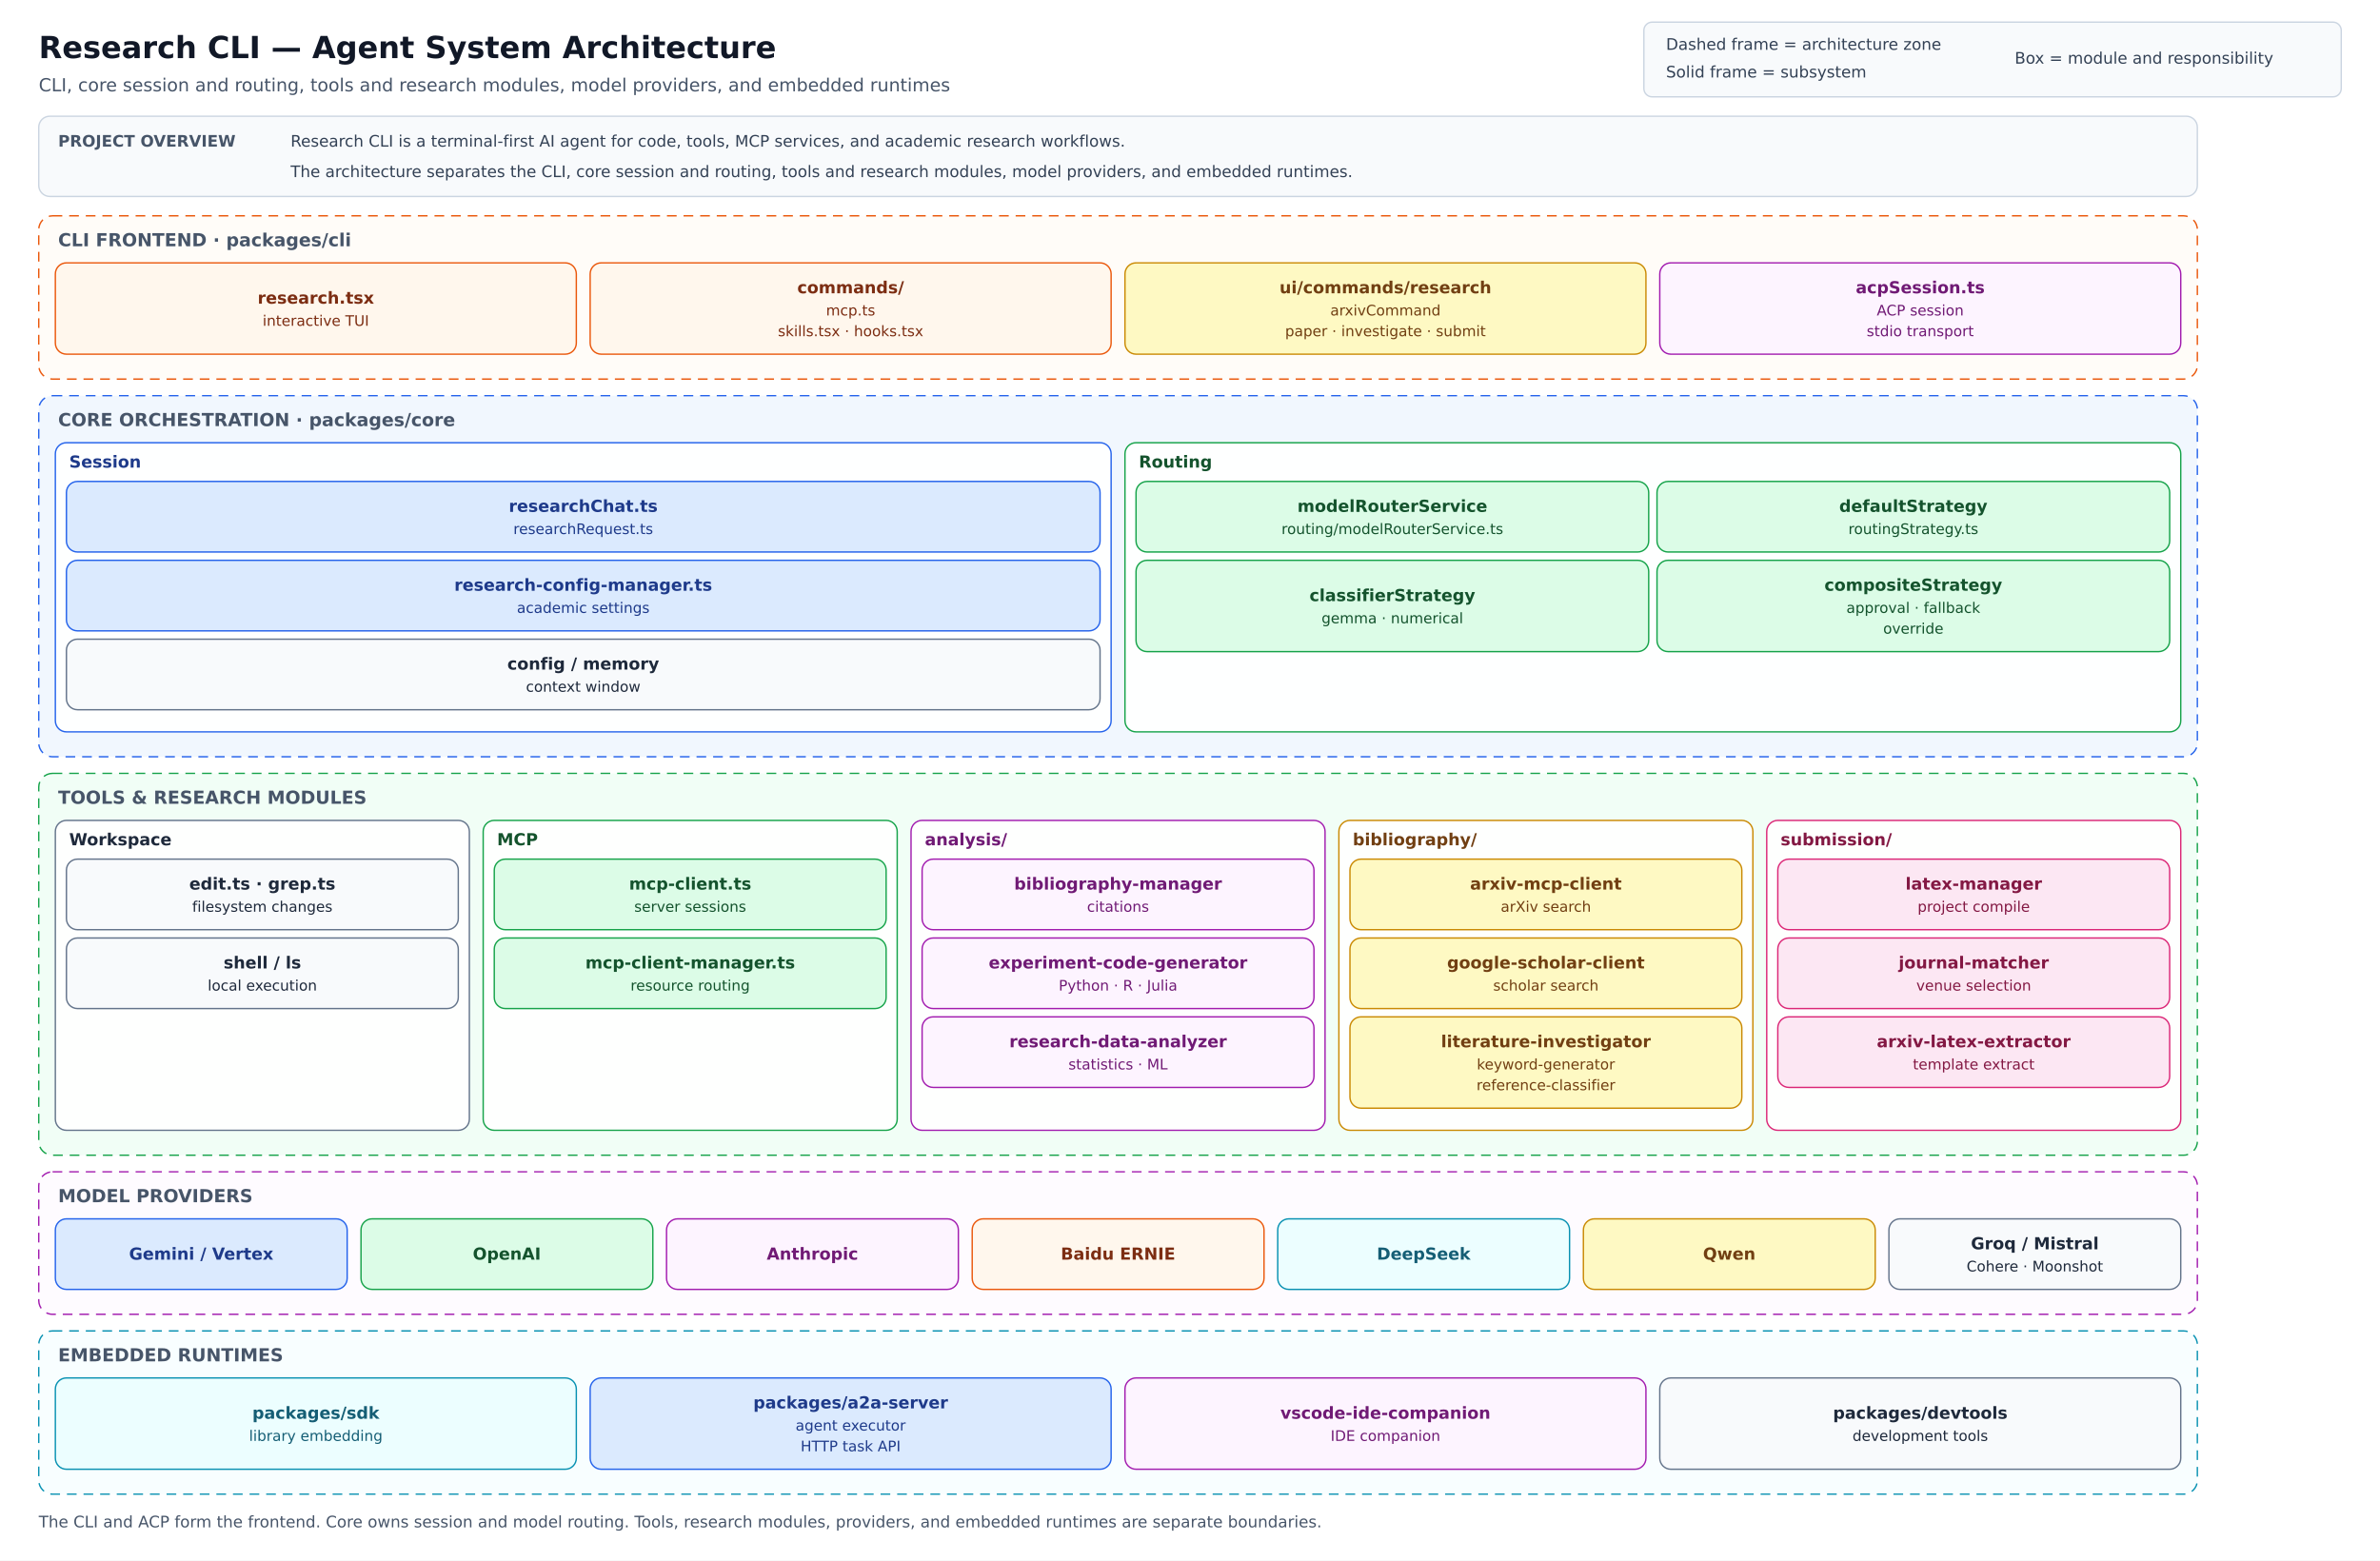
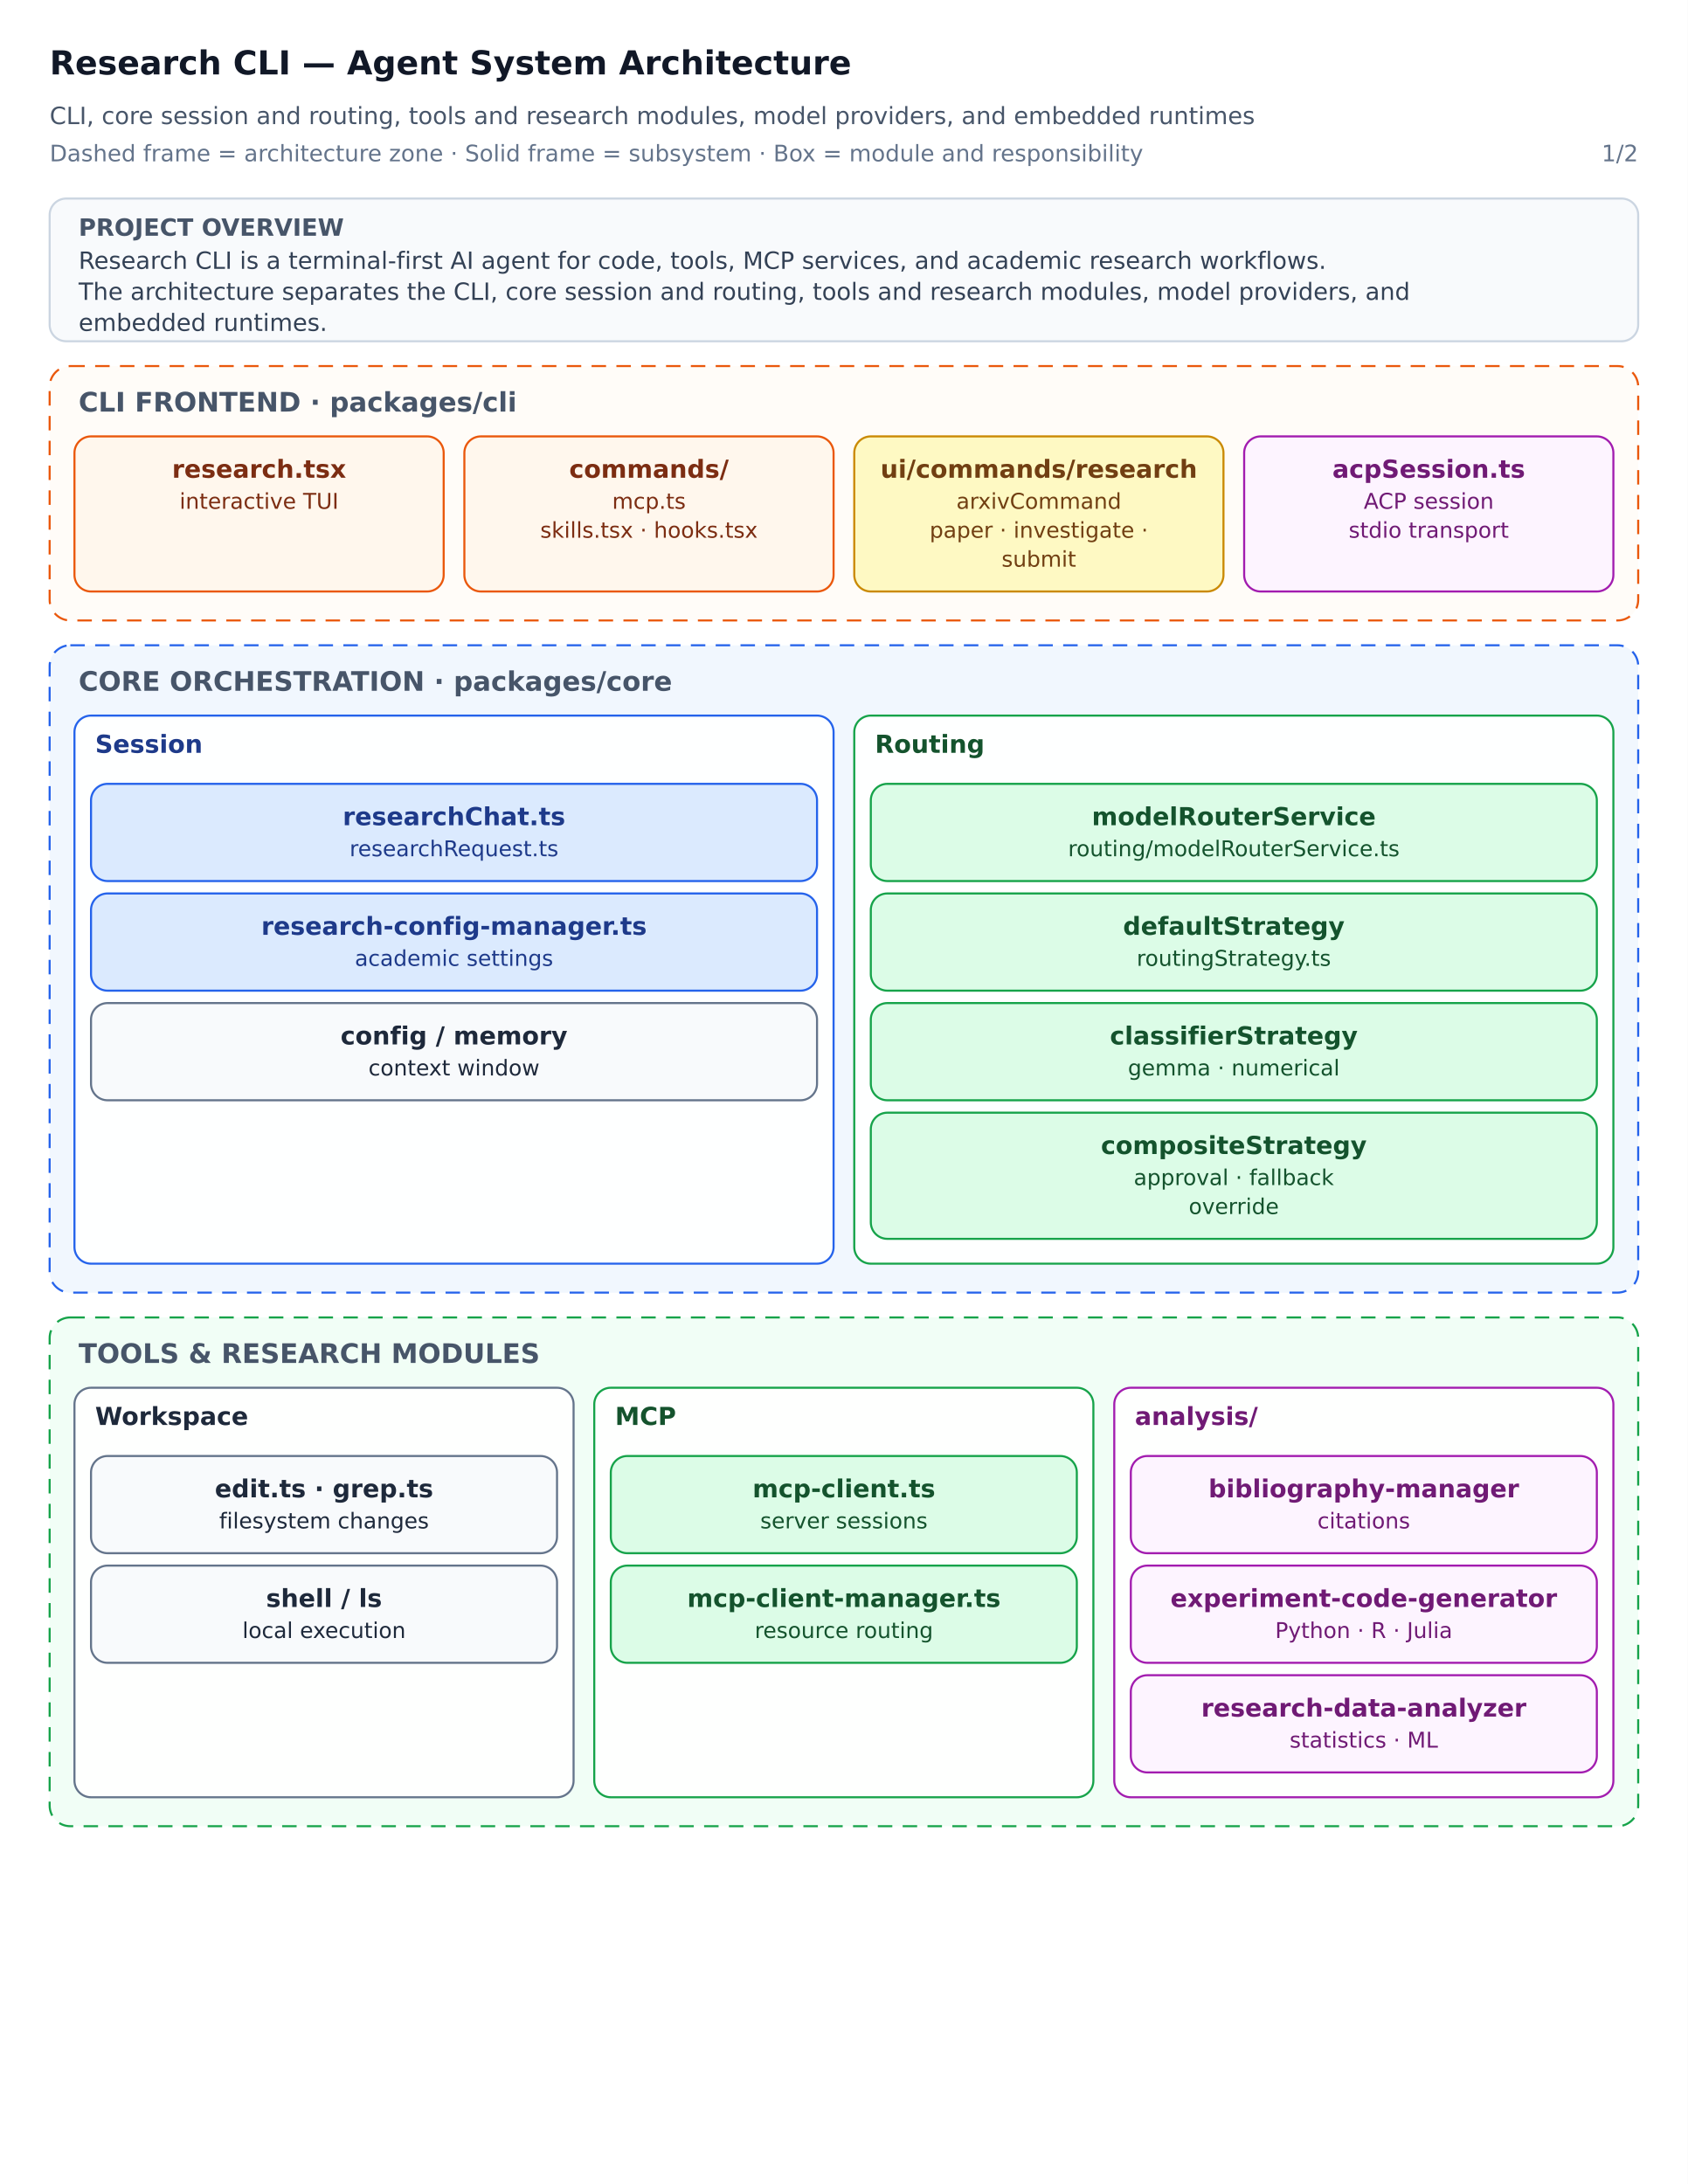
- <svg xmlns="http://www.w3.org/2000/svg" viewBox="0 0 1720 1128" font-family="WenQuanYi Micro Hei, DejaVu Sans, sans-serif">
-   <rect x="0" y="0" width="1720" height="1128" fill="#ffffff" />
-   <text x="28" y="42" font-size="22" fill="#111827" font-weight="700" text-anchor="start">Research CLI — Agent System Architecture</text>
-   <text x="28" y="66" font-size="13" fill="#475569" font-weight="400" text-anchor="start">CLI, core session and routing, tools and research modules, model providers, and embedded runtimes</text>
-   <rect x="1188" y="16" width="504" height="54" rx="6" fill="#f8fafc" stroke="#cbd5e1" />
-   <text x="1204" y="36" font-size="11.5" fill="#334155" font-weight="400" text-anchor="start">Dashed frame = architecture zone</text>
-   <text x="1204" y="56" font-size="11.5" fill="#334155" font-weight="400" text-anchor="start">Solid frame = subsystem</text>
-   <text x="1456" y="46" font-size="11.5" fill="#334155" font-weight="400" text-anchor="start">Box = module and responsibility</text>
-   <rect x="28" y="84" width="1560" height="58" rx="8" fill="#f8fafc" stroke="#cbd5e1" />
-   <text x="42" y="106" font-size="11.5" fill="#475569" font-weight="700" text-anchor="start">PROJECT OVERVIEW</text>
-   <text x="210" y="106" font-size="11.5" fill="#334155" font-weight="400" text-anchor="start">Research CLI is a terminal-first AI agent for code, tools, MCP services, and academic research workflows.</text>
-   <text x="210" y="128" font-size="11.5" fill="#334155" font-weight="400" text-anchor="start">The architecture separates the CLI, core session and routing, tools and research modules, model providers, and embedded runtimes.</text>
-   <rect x="28" y="156" width="1560" height="118" rx="10" fill="#fff7ed" fill-opacity="0.38" stroke="#ea580c" stroke-dasharray="7,5" />
-   <text x="42" y="178" font-size="13" fill="#475569" font-weight="700" text-anchor="start">CLI FRONTEND · packages/cli</text>
-   <rect x="40.0" y="190.0" width="376.5" height="66.0" rx="8" fill="#fff7ed" stroke="#ea580c" />
-   <text x="228.25" y="219.5" font-size="12" fill="#7c2d12" font-weight="700" text-anchor="middle">research.tsx</text>
-   <text x="228.25" y="235.5" font-size="10.5" fill="#7c2d12" font-weight="400" text-anchor="middle">interactive TUI</text>
-   <rect x="426.5" y="190.0" width="376.5" height="66.0" rx="8" fill="#fff7ed" stroke="#ea580c" />
-   <text x="614.75" y="212.0" font-size="12" fill="#7c2d12" font-weight="700" text-anchor="middle">commands/</text>
-   <text x="614.75" y="228.0" font-size="10.5" fill="#7c2d12" font-weight="400" text-anchor="middle">mcp.ts</text>
-   <text x="614.75" y="243.0" font-size="10.5" fill="#7c2d12" font-weight="400" text-anchor="middle">skills.tsx · hooks.tsx</text>
-   <rect x="813.0" y="190.0" width="376.5" height="66.0" rx="8" fill="#fef9c3" stroke="#ca8a04" />
-   <text x="1001.25" y="212.0" font-size="12" fill="#713f12" font-weight="700" text-anchor="middle">ui/commands/research</text>
-   <text x="1001.25" y="228.0" font-size="10.5" fill="#713f12" font-weight="400" text-anchor="middle">arxivCommand</text>
-   <text x="1001.25" y="243.0" font-size="10.5" fill="#713f12" font-weight="400" text-anchor="middle">paper · investigate · submit</text>
-   <rect x="1199.5" y="190.0" width="376.5" height="66.0" rx="8" fill="#fdf4ff" stroke="#a21caf" />
-   <text x="1387.75" y="212.0" font-size="12" fill="#701a75" font-weight="700" text-anchor="middle">acpSession.ts</text>
-   <text x="1387.75" y="228.0" font-size="10.5" fill="#701a75" font-weight="400" text-anchor="middle">ACP session</text>
-   <text x="1387.75" y="243.0" font-size="10.5" fill="#701a75" font-weight="400" text-anchor="middle">stdio transport</text>
-   <rect x="28" y="286" width="1560" height="261" rx="10" fill="#dbeafe" fill-opacity="0.38" stroke="#2563eb" stroke-dasharray="7,5" />
-   <text x="42" y="308" font-size="13" fill="#475569" font-weight="700" text-anchor="start">CORE ORCHESTRATION · packages/core</text>
-   <rect x="40.0" y="320.0" width="763.0" height="209.0" rx="8" fill="#ffffff" fill-opacity="0.94" stroke="#2563eb" />
-   <text x="50.0" y="338" font-size="12" fill="#1e3a8a" font-weight="700" text-anchor="start">Session</text>
-   <rect x="48.0" y="348.0" width="747.0" height="51.0" rx="8" fill="#dbeafe" stroke="#2563eb" />
-   <text x="421.5" y="370.0" font-size="12" fill="#1e3a8a" font-weight="700" text-anchor="middle">researchChat.ts</text>
-   <text x="421.5" y="386.0" font-size="10.5" fill="#1e3a8a" font-weight="400" text-anchor="middle">researchRequest.ts</text>
-   <rect x="48.0" y="405.0" width="747.0" height="51.0" rx="8" fill="#dbeafe" stroke="#2563eb" />
-   <text x="421.5" y="427.0" font-size="12" fill="#1e3a8a" font-weight="700" text-anchor="middle">research-config-manager.ts</text>
-   <text x="421.5" y="443.0" font-size="10.5" fill="#1e3a8a" font-weight="400" text-anchor="middle">academic settings</text>
-   <rect x="48.0" y="462.0" width="747.0" height="51.0" rx="8" fill="#f8fafc" stroke="#64748b" />
-   <text x="421.5" y="484.0" font-size="12" fill="#1e293b" font-weight="700" text-anchor="middle">config / memory</text>
-   <text x="421.5" y="500.0" font-size="10.5" fill="#1e293b" font-weight="400" text-anchor="middle">context window</text>
-   <rect x="813.0" y="320.0" width="763.0" height="209.0" rx="8" fill="#ffffff" fill-opacity="0.94" stroke="#16a34a" />
-   <text x="823.0" y="338" font-size="12" fill="#14532d" font-weight="700" text-anchor="start">Routing</text>
-   <rect x="821.0" y="348.0" width="370.5" height="51.0" rx="8" fill="#dcfce7" stroke="#16a34a" />
-   <text x="1006.25" y="370.0" font-size="12" fill="#14532d" font-weight="700" text-anchor="middle">modelRouterService</text>
-   <text x="1006.25" y="386.0" font-size="10.5" fill="#14532d" font-weight="400" text-anchor="middle">routing/modelRouterService.ts</text>
-   <rect x="1197.5" y="348.0" width="370.5" height="51.0" rx="8" fill="#dcfce7" stroke="#16a34a" />
-   <text x="1382.75" y="370.0" font-size="12" fill="#14532d" font-weight="700" text-anchor="middle">defaultStrategy</text>
-   <text x="1382.75" y="386.0" font-size="10.5" fill="#14532d" font-weight="400" text-anchor="middle">routingStrategy.ts</text>
-   <rect x="821.0" y="405.0" width="370.5" height="66.0" rx="8" fill="#dcfce7" stroke="#16a34a" />
-   <text x="1006.25" y="434.5" font-size="12" fill="#14532d" font-weight="700" text-anchor="middle">classifierStrategy</text>
-   <text x="1006.25" y="450.5" font-size="10.5" fill="#14532d" font-weight="400" text-anchor="middle">gemma · numerical</text>
-   <rect x="1197.5" y="405.0" width="370.5" height="66.0" rx="8" fill="#dcfce7" stroke="#16a34a" />
-   <text x="1382.75" y="427.0" font-size="12" fill="#14532d" font-weight="700" text-anchor="middle">compositeStrategy</text>
-   <text x="1382.75" y="443.0" font-size="10.5" fill="#14532d" font-weight="400" text-anchor="middle">approval · fallback</text>
-   <text x="1382.75" y="458.0" font-size="10.5" fill="#14532d" font-weight="400" text-anchor="middle">override</text>
-   <rect x="28" y="559" width="1560" height="276" rx="10" fill="#dcfce7" fill-opacity="0.38" stroke="#16a34a" stroke-dasharray="7,5" />
-   <text x="42" y="581" font-size="13" fill="#475569" font-weight="700" text-anchor="start">TOOLS &amp; RESEARCH MODULES</text>
-   <rect x="40.0" y="593.0" width="299.2" height="224.0" rx="8" fill="#ffffff" fill-opacity="0.94" stroke="#64748b" />
-   <text x="50.0" y="611" font-size="12" fill="#1e293b" font-weight="700" text-anchor="start">Workspace</text>
-   <rect x="48.0" y="621.0" width="283.2" height="51.0" rx="8" fill="#f8fafc" stroke="#64748b" />
-   <text x="189.6" y="643.0" font-size="12" fill="#1e293b" font-weight="700" text-anchor="middle">edit.ts · grep.ts</text>
-   <text x="189.6" y="659.0" font-size="10.5" fill="#1e293b" font-weight="400" text-anchor="middle">filesystem changes</text>
-   <rect x="48.0" y="678.0" width="283.2" height="51.0" rx="8" fill="#f8fafc" stroke="#64748b" />
-   <text x="189.6" y="700.0" font-size="12" fill="#1e293b" font-weight="700" text-anchor="middle">shell / ls</text>
-   <text x="189.6" y="716.0" font-size="10.5" fill="#1e293b" font-weight="400" text-anchor="middle">local execution</text>
-   <rect x="349.2" y="593.0" width="299.2" height="224.0" rx="8" fill="#ffffff" fill-opacity="0.94" stroke="#16a34a" />
-   <text x="359.2" y="611" font-size="12" fill="#14532d" font-weight="700" text-anchor="start">MCP</text>
-   <rect x="357.2" y="621.0" width="283.2" height="51.0" rx="8" fill="#dcfce7" stroke="#16a34a" />
-   <text x="498.8" y="643.0" font-size="12" fill="#14532d" font-weight="700" text-anchor="middle">mcp-client.ts</text>
-   <text x="498.8" y="659.0" font-size="10.5" fill="#14532d" font-weight="400" text-anchor="middle">server sessions</text>
-   <rect x="357.2" y="678.0" width="283.2" height="51.0" rx="8" fill="#dcfce7" stroke="#16a34a" />
-   <text x="498.8" y="700.0" font-size="12" fill="#14532d" font-weight="700" text-anchor="middle">mcp-client-manager.ts</text>
-   <text x="498.8" y="716.0" font-size="10.5" fill="#14532d" font-weight="400" text-anchor="middle">resource routing</text>
-   <rect x="658.4" y="593.0" width="299.2" height="224.0" rx="8" fill="#ffffff" fill-opacity="0.94" stroke="#a21caf" />
-   <text x="668.4" y="611" font-size="12" fill="#701a75" font-weight="700" text-anchor="start">analysis/</text>
-   <rect x="666.4" y="621.0" width="283.2" height="51.0" rx="8" fill="#fdf4ff" stroke="#a21caf" />
-   <text x="808.0" y="643.0" font-size="12" fill="#701a75" font-weight="700" text-anchor="middle">bibliography-manager</text>
-   <text x="808.0" y="659.0" font-size="10.5" fill="#701a75" font-weight="400" text-anchor="middle">citations</text>
-   <rect x="666.4" y="678.0" width="283.2" height="51.0" rx="8" fill="#fdf4ff" stroke="#a21caf" />
-   <text x="808.0" y="700.0" font-size="12" fill="#701a75" font-weight="700" text-anchor="middle">experiment-code-generator</text>
-   <text x="808.0" y="716.0" font-size="10.5" fill="#701a75" font-weight="400" text-anchor="middle">Python · R · Julia</text>
-   <rect x="666.4" y="735.0" width="283.2" height="51.0" rx="8" fill="#fdf4ff" stroke="#a21caf" />
-   <text x="808.0" y="757.0" font-size="12" fill="#701a75" font-weight="700" text-anchor="middle">research-data-analyzer</text>
-   <text x="808.0" y="773.0" font-size="10.5" fill="#701a75" font-weight="400" text-anchor="middle">statistics · ML</text>
-   <rect x="967.6" y="593.0" width="299.2" height="224.0" rx="8" fill="#ffffff" fill-opacity="0.94" stroke="#ca8a04" />
-   <text x="977.6" y="611" font-size="12" fill="#713f12" font-weight="700" text-anchor="start">bibliography/</text>
-   <rect x="975.6" y="621.0" width="283.2" height="51.0" rx="8" fill="#fef9c3" stroke="#ca8a04" />
-   <text x="1117.2" y="643.0" font-size="12" fill="#713f12" font-weight="700" text-anchor="middle">arxiv-mcp-client</text>
-   <text x="1117.2" y="659.0" font-size="10.5" fill="#713f12" font-weight="400" text-anchor="middle">arXiv search</text>
-   <rect x="975.6" y="678.0" width="283.2" height="51.0" rx="8" fill="#fef9c3" stroke="#ca8a04" />
-   <text x="1117.2" y="700.0" font-size="12" fill="#713f12" font-weight="700" text-anchor="middle">google-scholar-client</text>
-   <text x="1117.2" y="716.0" font-size="10.5" fill="#713f12" font-weight="400" text-anchor="middle">scholar search</text>
-   <rect x="975.6" y="735.0" width="283.2" height="66.0" rx="8" fill="#fef9c3" stroke="#ca8a04" />
-   <text x="1117.2" y="757.0" font-size="12" fill="#713f12" font-weight="700" text-anchor="middle">literature-investigator</text>
-   <text x="1117.2" y="773.0" font-size="10.5" fill="#713f12" font-weight="400" text-anchor="middle">keyword-generator</text>
-   <text x="1117.2" y="788.0" font-size="10.5" fill="#713f12" font-weight="400" text-anchor="middle">reference-classifier</text>
-   <rect x="1276.8" y="593.0" width="299.2" height="224.0" rx="8" fill="#ffffff" fill-opacity="0.94" stroke="#db2777" />
-   <text x="1286.8" y="611" font-size="12" fill="#831843" font-weight="700" text-anchor="start">submission/</text>
-   <rect x="1284.8" y="621.0" width="283.2" height="51.0" rx="8" fill="#fce7f3" stroke="#db2777" />
-   <text x="1426.4" y="643.0" font-size="12" fill="#831843" font-weight="700" text-anchor="middle">latex-manager</text>
-   <text x="1426.4" y="659.0" font-size="10.5" fill="#831843" font-weight="400" text-anchor="middle">project compile</text>
-   <rect x="1284.8" y="678.0" width="283.2" height="51.0" rx="8" fill="#fce7f3" stroke="#db2777" />
-   <text x="1426.4" y="700.0" font-size="12" fill="#831843" font-weight="700" text-anchor="middle">journal-matcher</text>
-   <text x="1426.4" y="716.0" font-size="10.5" fill="#831843" font-weight="400" text-anchor="middle">venue selection</text>
-   <rect x="1284.8" y="735.0" width="283.2" height="51.0" rx="8" fill="#fce7f3" stroke="#db2777" />
-   <text x="1426.4" y="757.0" font-size="12" fill="#831843" font-weight="700" text-anchor="middle">arxiv-latex-extractor</text>
-   <text x="1426.4" y="773.0" font-size="10.5" fill="#831843" font-weight="400" text-anchor="middle">template extract</text>
-   <rect x="28" y="847" width="1560" height="103" rx="10" fill="#fdf4ff" fill-opacity="0.38" stroke="#a21caf" stroke-dasharray="7,5" />
-   <text x="42" y="869" font-size="13" fill="#475569" font-weight="700" text-anchor="start">MODEL PROVIDERS</text>
-   <rect x="40.0" y="881.0" width="210.9" height="51.0" rx="8" fill="#dbeafe" stroke="#2563eb" />
-   <text x="145.429" y="910.5" font-size="12" fill="#1e3a8a" font-weight="700" text-anchor="middle">Gemini / Vertex</text>
-   <rect x="260.9" y="881.0" width="210.9" height="51.0" rx="8" fill="#dcfce7" stroke="#16a34a" />
-   <text x="366.286" y="910.5" font-size="12" fill="#14532d" font-weight="700" text-anchor="middle">OpenAI</text>
-   <rect x="481.7" y="881.0" width="210.9" height="51.0" rx="8" fill="#fdf4ff" stroke="#a21caf" />
-   <text x="587.143" y="910.5" font-size="12" fill="#701a75" font-weight="700" text-anchor="middle">Anthropic</text>
-   <rect x="702.6" y="881.0" width="210.9" height="51.0" rx="8" fill="#fff7ed" stroke="#ea580c" />
-   <text x="808.0" y="910.5" font-size="12" fill="#7c2d12" font-weight="700" text-anchor="middle">Baidu ERNIE</text>
-   <rect x="923.4" y="881.0" width="210.9" height="51.0" rx="8" fill="#ecfeff" stroke="#0891b2" />
-   <text x="1028.857" y="910.5" font-size="12" fill="#155e75" font-weight="700" text-anchor="middle">DeepSeek</text>
-   <rect x="1144.3" y="881.0" width="210.9" height="51.0" rx="8" fill="#fef9c3" stroke="#ca8a04" />
-   <text x="1249.714" y="910.5" font-size="12" fill="#713f12" font-weight="700" text-anchor="middle">Qwen</text>
-   <rect x="1365.1" y="881.0" width="210.9" height="51.0" rx="8" fill="#f8fafc" stroke="#64748b" />
-   <text x="1470.571" y="903.0" font-size="12" fill="#1e293b" font-weight="700" text-anchor="middle">Groq / Mistral</text>
-   <text x="1470.571" y="919.0" font-size="10.5" fill="#1e293b" font-weight="400" text-anchor="middle">Cohere · Moonshot</text>
-   <rect x="28" y="962" width="1560" height="118" rx="10" fill="#ecfeff" fill-opacity="0.38" stroke="#0891b2" stroke-dasharray="7,5" />
-   <text x="42" y="984" font-size="13" fill="#475569" font-weight="700" text-anchor="start">EMBEDDED RUNTIMES</text>
-   <rect x="40.0" y="996.0" width="376.5" height="66.0" rx="8" fill="#ecfeff" stroke="#0891b2" />
-   <text x="228.25" y="1025.5" font-size="12" fill="#155e75" font-weight="700" text-anchor="middle">packages/sdk</text>
-   <text x="228.25" y="1041.5" font-size="10.5" fill="#155e75" font-weight="400" text-anchor="middle">library embedding</text>
-   <rect x="426.5" y="996.0" width="376.5" height="66.0" rx="8" fill="#dbeafe" stroke="#2563eb" />
-   <text x="614.75" y="1018.0" font-size="12" fill="#1e3a8a" font-weight="700" text-anchor="middle">packages/a2a-server</text>
-   <text x="614.75" y="1034.0" font-size="10.5" fill="#1e3a8a" font-weight="400" text-anchor="middle">agent executor</text>
-   <text x="614.75" y="1049.0" font-size="10.5" fill="#1e3a8a" font-weight="400" text-anchor="middle">HTTP task API</text>
-   <rect x="813.0" y="996.0" width="376.5" height="66.0" rx="8" fill="#fdf4ff" stroke="#a21caf" />
-   <text x="1001.25" y="1025.5" font-size="12" fill="#701a75" font-weight="700" text-anchor="middle">vscode-ide-companion</text>
-   <text x="1001.25" y="1041.5" font-size="10.5" fill="#701a75" font-weight="400" text-anchor="middle">IDE companion</text>
-   <rect x="1199.5" y="996.0" width="376.5" height="66.0" rx="8" fill="#f8fafc" stroke="#64748b" />
-   <text x="1387.75" y="1025.5" font-size="12" fill="#1e293b" font-weight="700" text-anchor="middle">packages/devtools</text>
-   <text x="1387.75" y="1041.5" font-size="10.5" fill="#1e293b" font-weight="400" text-anchor="middle">development tools</text>
-   <text x="28" y="1104" font-size="11.5" fill="#475569" font-weight="400" text-anchor="start">The CLI and ACP form the frontend. Core owns session and model routing. Tools, research modules, providers, and embedded runtimes are separate boundaries.</text>
+ <svg xmlns="http://www.w3.org/2000/svg" width="8.5in" height="11in" viewBox="0 0 816 1056" font-family="WenQuanYi Micro Hei, DejaVu Sans, sans-serif">
+   <rect x="0" y="0" width="816" height="1056" fill="#ffffff" />
+   <text x="24" y="36" font-size="16" fill="#111827" font-weight="700" text-anchor="start">Research CLI — Agent System Architecture</text>
+   <text x="24" y="60" font-size="11.5" fill="#475569" font-weight="400" text-anchor="start">CLI, core session and routing, tools and research modules, model providers, and embedded runtimes</text>
+   <text x="24" y="78" font-size="11" fill="#64748b" font-weight="400" text-anchor="start">Dashed frame = architecture zone · Solid frame = subsystem · Box = module and responsibility</text>
+   <text x="792" y="78" font-size="11" fill="#64748b" font-weight="400" text-anchor="end">1/2</text>
+   <rect x="24" y="96" width="768" height="69" rx="8" fill="#f8fafc" stroke="#cbd5e1" />
+   <text x="38" y="114" font-size="11.5" fill="#475569" font-weight="700" text-anchor="start">PROJECT OVERVIEW</text>
+   <text x="38" y="130" font-size="11.5" fill="#334155" font-weight="400" text-anchor="start">Research CLI is a terminal-first AI agent for code, tools, MCP services, and academic research workflows.</text>
+   <text x="38" y="145" font-size="11.5" fill="#334155" font-weight="400" text-anchor="start">The architecture separates the CLI, core session and routing, tools and research modules, model providers, and</text>
+   <text x="38" y="160" font-size="11.5" fill="#334155" font-weight="400" text-anchor="start">embedded runtimes.</text>
+   <rect x="24" y="177" width="768" height="123" rx="10" fill="#fff7ed" fill-opacity="0.38" stroke="#ea580c" stroke-dasharray="7,5" />
+   <text x="38" y="199" font-size="13" fill="#475569" font-weight="700" text-anchor="start">CLI FRONTEND · packages/cli</text>
+   <rect x="36.0" y="211.0" width="178.5" height="75.0" rx="8" fill="#fff7ed" stroke="#ea580c" />
+   <text x="125.25" y="231" font-size="12" fill="#7c2d12" font-weight="700" text-anchor="middle">research.tsx</text>
+   <text x="125.25" y="246" font-size="10.5" fill="#7c2d12" font-weight="400" text-anchor="middle">interactive TUI</text>
+   <rect x="224.5" y="211.0" width="178.5" height="75.0" rx="8" fill="#fff7ed" stroke="#ea580c" />
+   <text x="313.75" y="231" font-size="12" fill="#7c2d12" font-weight="700" text-anchor="middle">commands/</text>
+   <text x="313.75" y="246" font-size="10.5" fill="#7c2d12" font-weight="400" text-anchor="middle">mcp.ts</text>
+   <text x="313.75" y="260" font-size="10.5" fill="#7c2d12" font-weight="400" text-anchor="middle">skills.tsx · hooks.tsx</text>
+   <rect x="413.0" y="211.0" width="178.5" height="75.0" rx="8" fill="#fef9c3" stroke="#ca8a04" />
+   <text x="502.25" y="231" font-size="12" fill="#713f12" font-weight="700" text-anchor="middle">ui/commands/research</text>
+   <text x="502.25" y="246" font-size="10.5" fill="#713f12" font-weight="400" text-anchor="middle">arxivCommand</text>
+   <text x="502.25" y="260" font-size="10.5" fill="#713f12" font-weight="400" text-anchor="middle">paper · investigate ·</text>
+   <text x="502.25" y="274" font-size="10.5" fill="#713f12" font-weight="400" text-anchor="middle">submit</text>
+   <rect x="601.5" y="211.0" width="178.5" height="75.0" rx="8" fill="#fdf4ff" stroke="#a21caf" />
+   <text x="690.75" y="231" font-size="12" fill="#701a75" font-weight="700" text-anchor="middle">acpSession.ts</text>
+   <text x="690.75" y="246" font-size="10.5" fill="#701a75" font-weight="400" text-anchor="middle">ACP session</text>
+   <text x="690.75" y="260" font-size="10.5" fill="#701a75" font-weight="400" text-anchor="middle">stdio transport</text>
+   <rect x="24" y="312" width="768" height="313" rx="10" fill="#dbeafe" fill-opacity="0.38" stroke="#2563eb" stroke-dasharray="7,5" />
+   <text x="38" y="334" font-size="13" fill="#475569" font-weight="700" text-anchor="start">CORE ORCHESTRATION · packages/core</text>
+   <rect x="36.0" y="346.0" width="367.0" height="265.0" rx="8" fill="#ffffff" fill-opacity="0.94" stroke="#2563eb" />
+   <text x="46.0" y="364" font-size="12" fill="#1e3a8a" font-weight="700" text-anchor="start">Session</text>
+   <rect x="44.0" y="379.0" width="351.0" height="47.0" rx="8" fill="#dbeafe" stroke="#2563eb" />
+   <text x="219.5" y="399" font-size="12" fill="#1e3a8a" font-weight="700" text-anchor="middle">researchChat.ts</text>
+   <text x="219.5" y="414" font-size="10.5" fill="#1e3a8a" font-weight="400" text-anchor="middle">researchRequest.ts</text>
+   <rect x="44.0" y="432.0" width="351.0" height="47.0" rx="8" fill="#dbeafe" stroke="#2563eb" />
+   <text x="219.5" y="452" font-size="12" fill="#1e3a8a" font-weight="700" text-anchor="middle">research-config-manager.ts</text>
+   <text x="219.5" y="467" font-size="10.5" fill="#1e3a8a" font-weight="400" text-anchor="middle">academic settings</text>
+   <rect x="44.0" y="485.0" width="351.0" height="47.0" rx="8" fill="#f8fafc" stroke="#64748b" />
+   <text x="219.5" y="505" font-size="12" fill="#1e293b" font-weight="700" text-anchor="middle">config / memory</text>
+   <text x="219.5" y="520" font-size="10.5" fill="#1e293b" font-weight="400" text-anchor="middle">context window</text>
+   <rect x="413.0" y="346.0" width="367.0" height="265.0" rx="8" fill="#ffffff" fill-opacity="0.94" stroke="#16a34a" />
+   <text x="423.0" y="364" font-size="12" fill="#14532d" font-weight="700" text-anchor="start">Routing</text>
+   <rect x="421.0" y="379.0" width="351.0" height="47.0" rx="8" fill="#dcfce7" stroke="#16a34a" />
+   <text x="596.5" y="399" font-size="12" fill="#14532d" font-weight="700" text-anchor="middle">modelRouterService</text>
+   <text x="596.5" y="414" font-size="10.5" fill="#14532d" font-weight="400" text-anchor="middle">routing/modelRouterService.ts</text>
+   <rect x="421.0" y="432.0" width="351.0" height="47.0" rx="8" fill="#dcfce7" stroke="#16a34a" />
+   <text x="596.5" y="452" font-size="12" fill="#14532d" font-weight="700" text-anchor="middle">defaultStrategy</text>
+   <text x="596.5" y="467" font-size="10.5" fill="#14532d" font-weight="400" text-anchor="middle">routingStrategy.ts</text>
+   <rect x="421.0" y="485.0" width="351.0" height="47.0" rx="8" fill="#dcfce7" stroke="#16a34a" />
+   <text x="596.5" y="505" font-size="12" fill="#14532d" font-weight="700" text-anchor="middle">classifierStrategy</text>
+   <text x="596.5" y="520" font-size="10.5" fill="#14532d" font-weight="400" text-anchor="middle">gemma · numerical</text>
+   <rect x="421.0" y="538.0" width="351.0" height="61.0" rx="8" fill="#dcfce7" stroke="#16a34a" />
+   <text x="596.5" y="558" font-size="12" fill="#14532d" font-weight="700" text-anchor="middle">compositeStrategy</text>
+   <text x="596.5" y="573" font-size="10.5" fill="#14532d" font-weight="400" text-anchor="middle">approval · fallback</text>
+   <text x="596.5" y="587" font-size="10.5" fill="#14532d" font-weight="400" text-anchor="middle">override</text>
+   <rect x="24" y="637" width="768" height="246" rx="10" fill="#dcfce7" fill-opacity="0.38" stroke="#16a34a" stroke-dasharray="7,5" />
+   <text x="38" y="659" font-size="13" fill="#475569" font-weight="700" text-anchor="start">TOOLS &amp; RESEARCH MODULES</text>
+   <rect x="36.0" y="671.0" width="241.3" height="198.0" rx="8" fill="#ffffff" fill-opacity="0.94" stroke="#64748b" />
+   <text x="46.0" y="689" font-size="12" fill="#1e293b" font-weight="700" text-anchor="start">Workspace</text>
+   <rect x="44.0" y="704.0" width="225.3" height="47.0" rx="8" fill="#f8fafc" stroke="#64748b" />
+   <text x="156.667" y="724" font-size="12" fill="#1e293b" font-weight="700" text-anchor="middle">edit.ts · grep.ts</text>
+   <text x="156.667" y="739" font-size="10.5" fill="#1e293b" font-weight="400" text-anchor="middle">filesystem changes</text>
+   <rect x="44.0" y="757.0" width="225.3" height="47.0" rx="8" fill="#f8fafc" stroke="#64748b" />
+   <text x="156.667" y="777" font-size="12" fill="#1e293b" font-weight="700" text-anchor="middle">shell / ls</text>
+   <text x="156.667" y="792" font-size="10.5" fill="#1e293b" font-weight="400" text-anchor="middle">local execution</text>
+   <rect x="287.3" y="671.0" width="241.3" height="198.0" rx="8" fill="#ffffff" fill-opacity="0.94" stroke="#16a34a" />
+   <text x="297.333" y="689" font-size="12" fill="#14532d" font-weight="700" text-anchor="start">MCP</text>
+   <rect x="295.3" y="704.0" width="225.3" height="47.0" rx="8" fill="#dcfce7" stroke="#16a34a" />
+   <text x="408" y="724" font-size="12" fill="#14532d" font-weight="700" text-anchor="middle">mcp-client.ts</text>
+   <text x="408" y="739" font-size="10.5" fill="#14532d" font-weight="400" text-anchor="middle">server sessions</text>
+   <rect x="295.3" y="757.0" width="225.3" height="47.0" rx="8" fill="#dcfce7" stroke="#16a34a" />
+   <text x="408" y="777" font-size="12" fill="#14532d" font-weight="700" text-anchor="middle">mcp-client-manager.ts</text>
+   <text x="408" y="792" font-size="10.5" fill="#14532d" font-weight="400" text-anchor="middle">resource routing</text>
+   <rect x="538.7" y="671.0" width="241.3" height="198.0" rx="8" fill="#ffffff" fill-opacity="0.94" stroke="#a21caf" />
+   <text x="548.667" y="689" font-size="12" fill="#701a75" font-weight="700" text-anchor="start">analysis/</text>
+   <rect x="546.7" y="704.0" width="225.3" height="47.0" rx="8" fill="#fdf4ff" stroke="#a21caf" />
+   <text x="659.333" y="724" font-size="12" fill="#701a75" font-weight="700" text-anchor="middle">bibliography-manager</text>
+   <text x="659.333" y="739" font-size="10.5" fill="#701a75" font-weight="400" text-anchor="middle">citations</text>
+   <rect x="546.7" y="757.0" width="225.3" height="47.0" rx="8" fill="#fdf4ff" stroke="#a21caf" />
+   <text x="659.333" y="777" font-size="12" fill="#701a75" font-weight="700" text-anchor="middle">experiment-code-generator</text>
+   <text x="659.333" y="792" font-size="10.5" fill="#701a75" font-weight="400" text-anchor="middle">Python · R · Julia</text>
+   <rect x="546.7" y="810.0" width="225.3" height="47.0" rx="8" fill="#fdf4ff" stroke="#a21caf" />
+   <text x="659.333" y="830" font-size="12" fill="#701a75" font-weight="700" text-anchor="middle">research-data-analyzer</text>
+   <text x="659.333" y="845" font-size="10.5" fill="#701a75" font-weight="400" text-anchor="middle">statistics · ML</text>
</svg>
